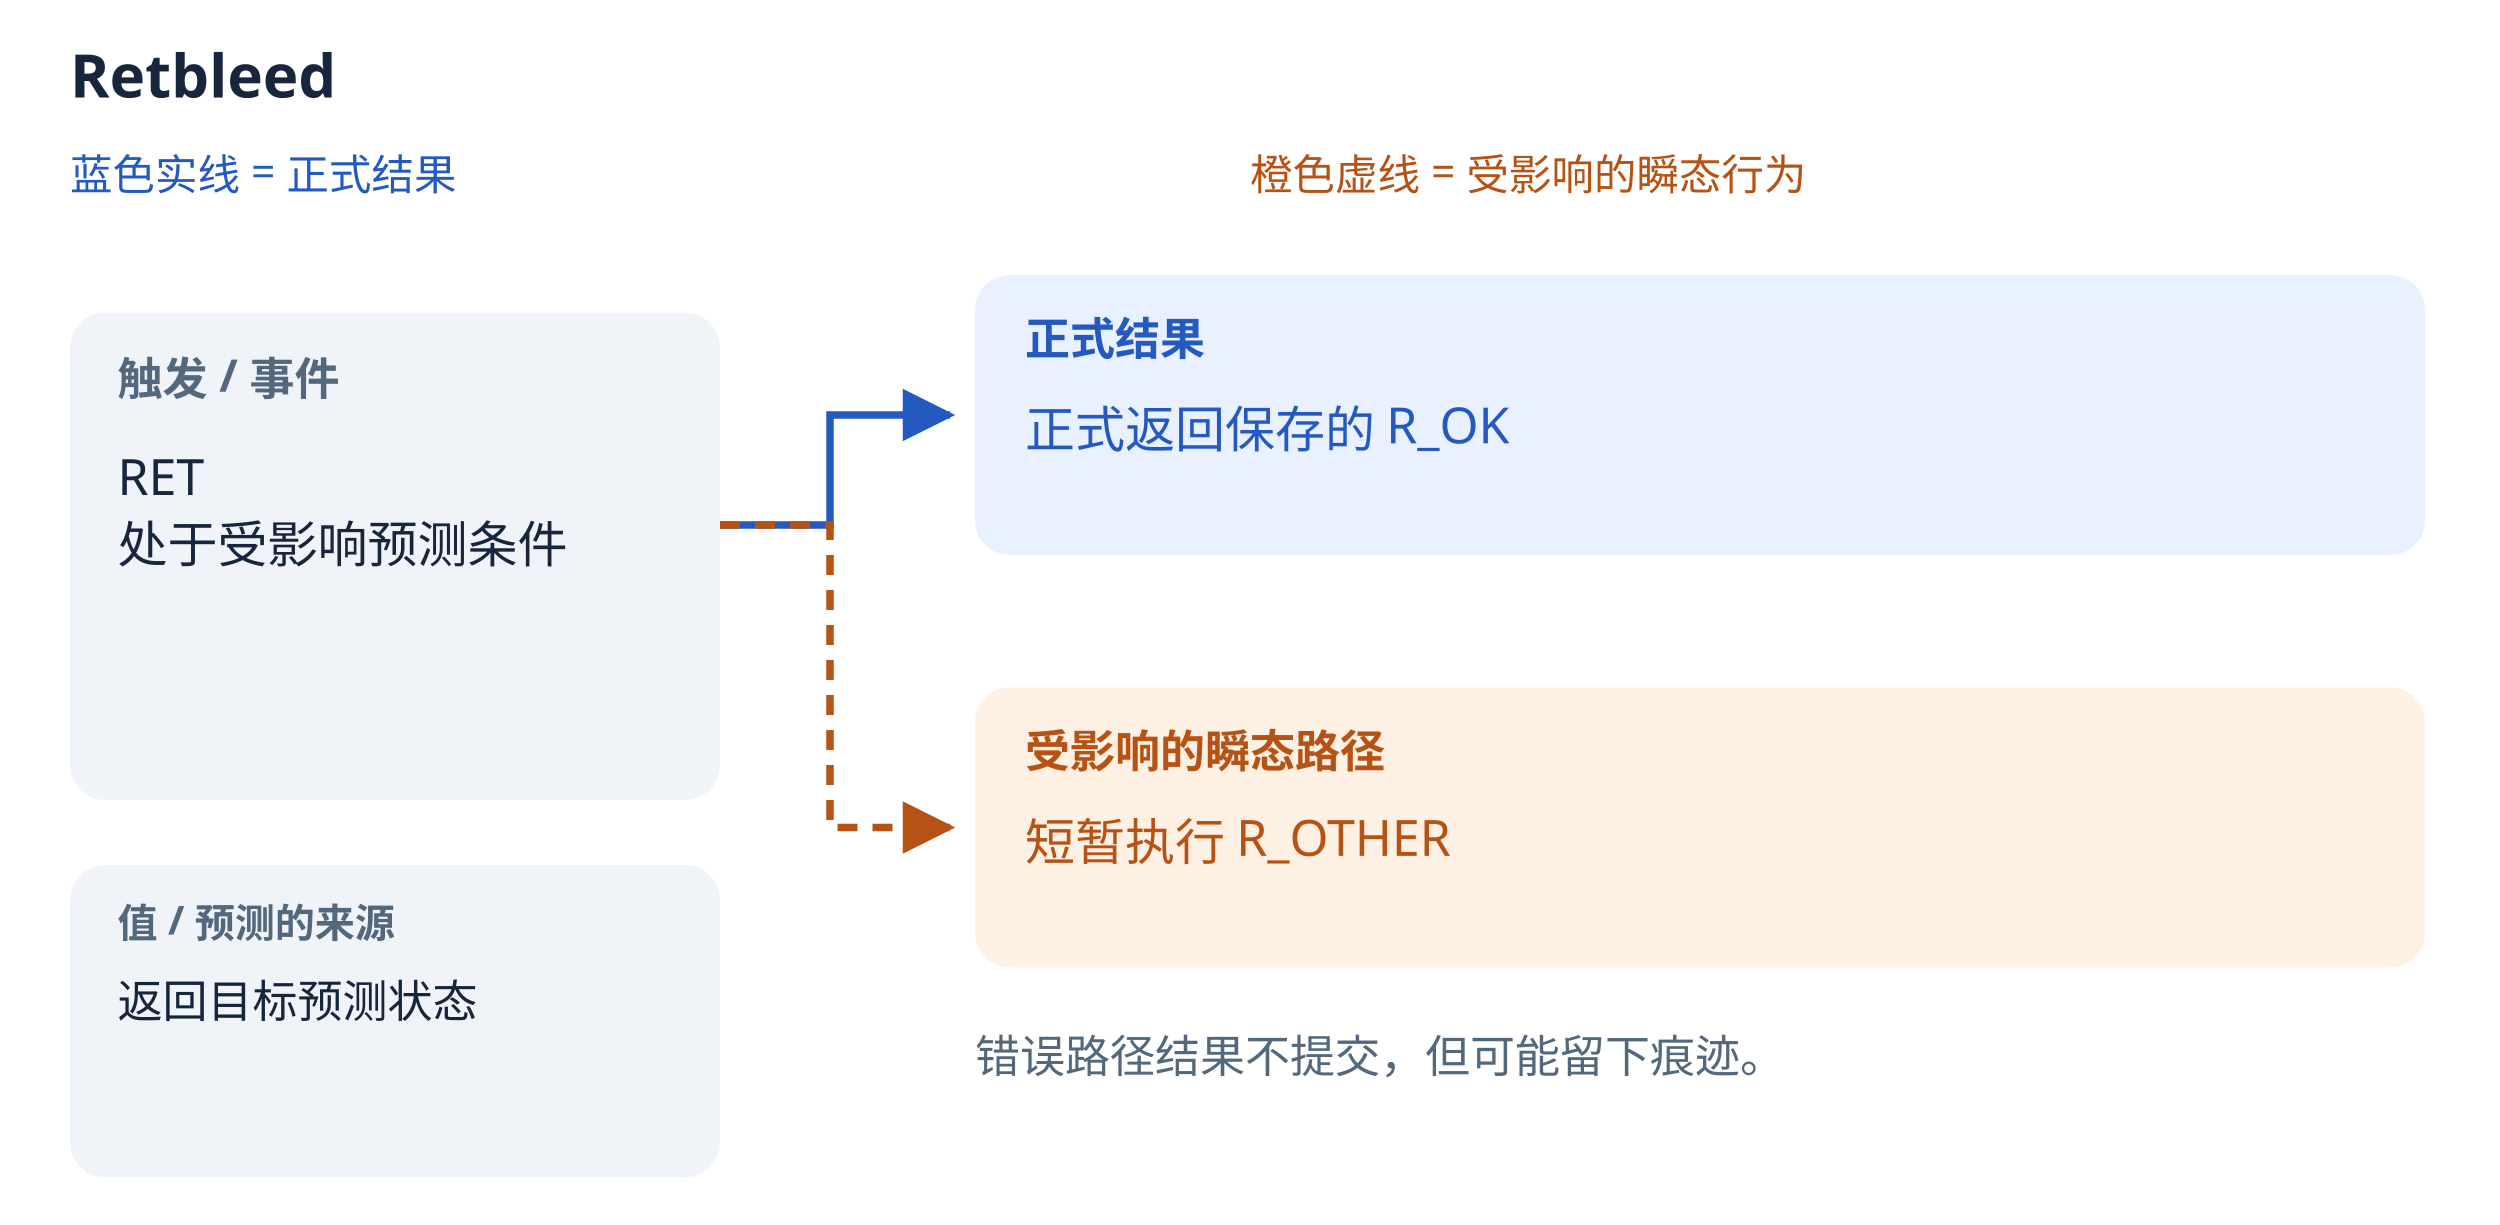
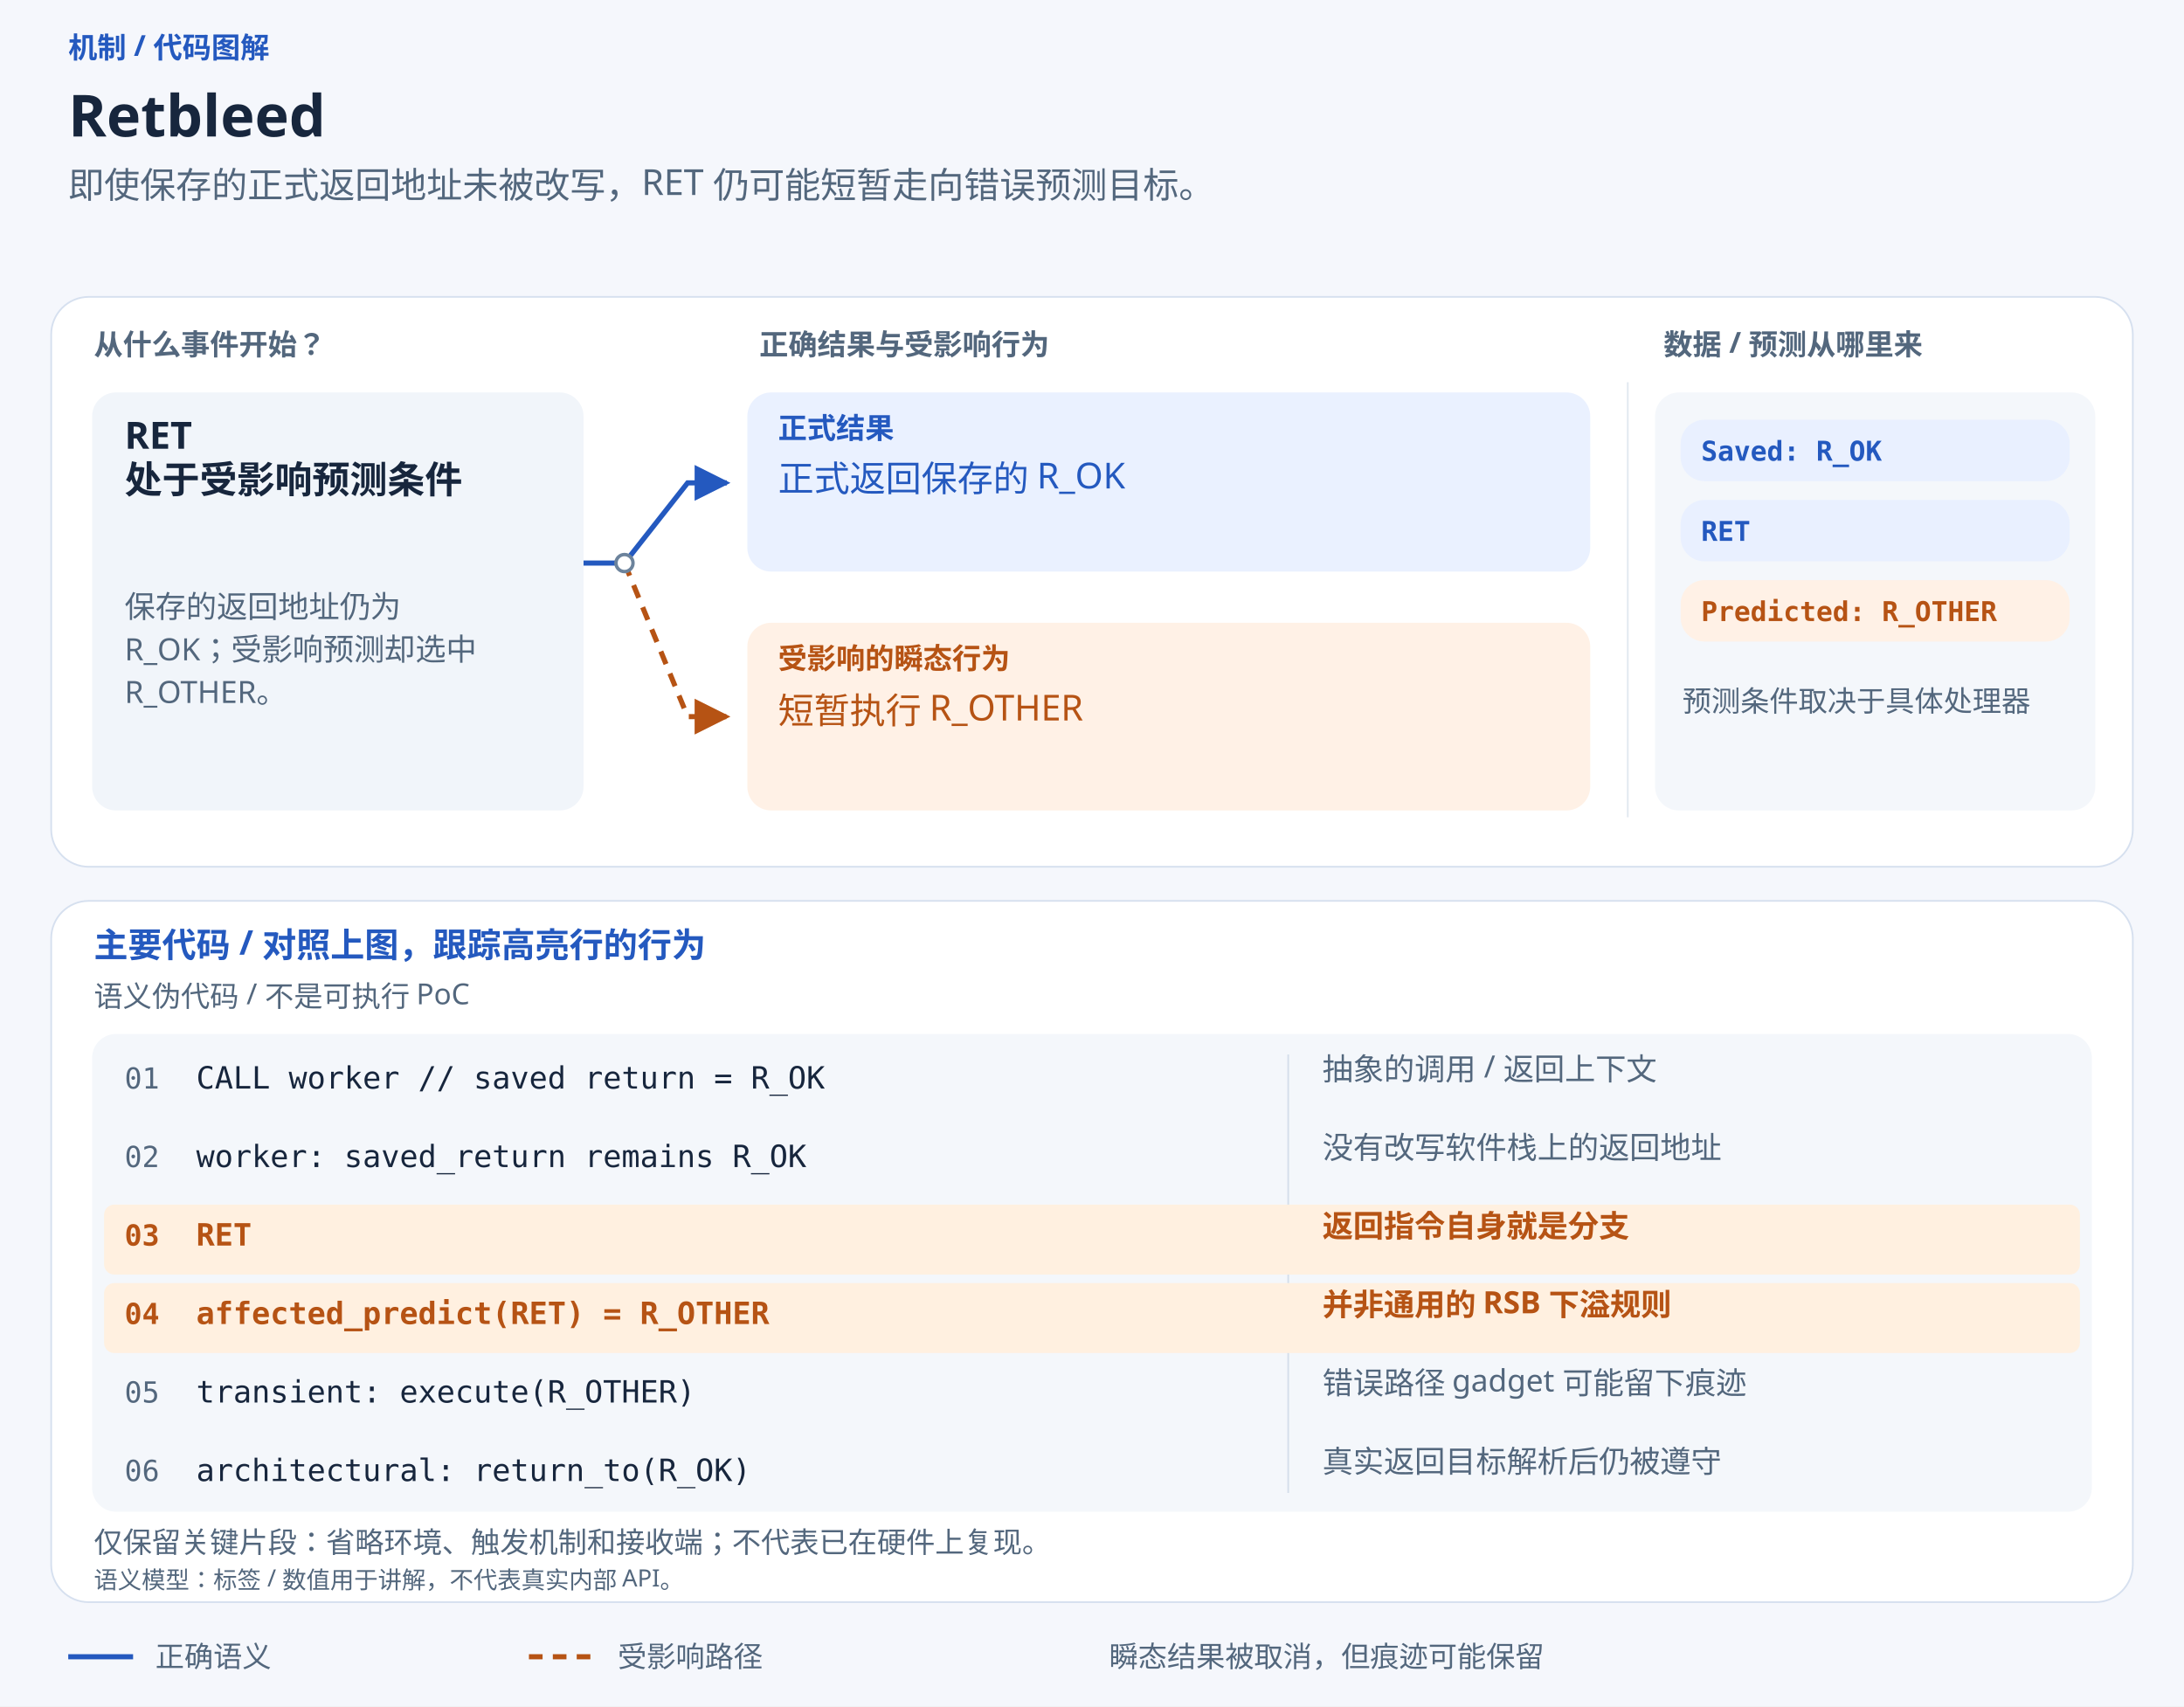
- <svg xmlns="http://www.w3.org/2000/svg" viewBox="0 0 1000 490" role="img" aria-labelledby="title desc">
+ <svg xmlns="http://www.w3.org/2000/svg" viewBox="0 0 1280 1000" role="img" aria-labelledby="title desc">
  <defs>
    <marker id="blue" viewBox="0 0 10 10" refX="9" refY="5" markerWidth="7" markerHeight="7" orient="auto">
      <path d="M0 0L10 5L0 10Z" fill="#2459bf" />
    </marker>
    <marker id="orange" viewBox="0 0 10 10" refX="9" refY="5" markerWidth="7" markerHeight="7" orient="auto">
      <path d="M0 0L10 5L0 10Z" fill="#b65314" />
    </marker>
  </defs>
-   <rect width="1000" height="490" fill="#fff" />
+   <rect width="1280" height="1000" fill="#f5f7fc" />
  <g font-family="system-ui, sans-serif">
-     <text x="28" y="39" font-size="24" fill="#17263d" font-weight="700">Retbleed</text>
-     <text x="28" y="76" font-size="17" fill="#2459bf">蓝色实线 = 正式结果</text>
-     <text x="500" y="76" font-size="17" fill="#b65314">橙色虚线 = 受影响的瞬态行为</text>
-     <rect x="28" y="125" width="260" height="195" rx="14" fill="#f0f4f9" />
-     <text x="47" y="158" font-size="18" fill="#53677d" font-weight="700">触发 / 事件</text>
-     <text x="47" y="198" font-size="20" fill="#17263d">RET</text>
-     <text x="47" y="225" font-size="20" fill="#17263d">处于受影响预测条件</text>
-     <rect x="390" y="110" width="580" height="112" rx="14" fill="#e9f0ff" />
-     <text x="410" y="142" font-size="18" fill="#2459bf" font-weight="700">正式结果</text>
-     <text x="410" y="179" font-size="20" fill="#2459bf">正式返回保存的 R_OK</text>
-     <rect x="390" y="275" width="580" height="112" rx="14" fill="#fff0e4" />
-     <text x="410" y="307" font-size="18" fill="#b65314" font-weight="700">受影响的瞬态路径</text>
-     <text x="410" y="344" font-size="20" fill="#b65314">短暂执行 R_OTHER</text>
-     <path d="M288 210H332V166H380" fill="none" stroke="#2459bf" stroke-width="3" marker-end="url(#blue)" />
-     <path d="M288 210H332V331H380" fill="none" stroke="#b65314" stroke-width="3" stroke-dasharray="8 6" marker-end="url(#orange)" />
-     <rect x="28" y="346" width="260" height="125" rx="14" fill="#f0f4f9" />
-     <text x="47" y="375" font-size="16" fill="#53677d" font-weight="700">值 / 预测的来源</text>
-     <text x="47" y="407" font-size="18" fill="#17263d">返回目标预测状态</text>
-     <text x="390" y="429" font-size="18" fill="#53677d">错误路径结果不提交，但可能留下痕迹。</text>
+     <text x="40" y="34" font-size="17" fill="#2459bf" font-weight="700">机制 / 代码图解</text>
+     <text x="40" y="80" font-size="34" fill="#17263d" font-weight="700">Retbleed</text>
+     <text x="40" y="116" font-size="21" fill="#53677d">即使保存的正式返回地址未被改写，RET 仍可能短暂走向错误预测目标。</text>
+     <rect x="30" y="174" width="1220" height="334" rx="22" fill="#fff" stroke="#d6e0ef" />
+     <text x="55" y="208" font-size="17" fill="#53677d" font-weight="700">从什么事件开始？</text>
+     <text x="445" y="208" font-size="17" fill="#53677d" font-weight="700">正确结果与受影响行为</text>
+     <text x="975" y="208" font-size="17" fill="#53677d" font-weight="700">数据 / 预测从哪里来</text>
+     <rect x="54" y="230" width="288" height="245" rx="14" fill="#f1f5fa" stroke="none" />
+     <text x="73" y="263" font-size="22" fill="#17263d" font-weight="700">RET</text>
+     <text x="73" y="289" font-size="22" fill="#17263d" font-weight="700">处于受影响预测条件</text>
+     <text x="73" y="362" font-size="18" fill="#53677d">保存的返回地址仍为</text>
+     <text x="73" y="387" font-size="18" fill="#53677d">R_OK；受影响预测却选中</text>
+     <text x="73" y="412" font-size="18" fill="#53677d">R_OTHER。</text>
+     <rect x="438" y="230" width="494" height="105" rx="14" fill="#eaf1ff" stroke="none" />
+     <text x="456" y="257" font-size="17" fill="#2459bf" font-weight="700">正式结果</text>
+     <text x="456" y="288" font-size="21" fill="#2459bf">正式返回保存的 R_OK</text>
+     <rect x="438" y="365" width="494" height="110" rx="14" fill="#fff1e6" stroke="none" />
+     <text x="456" y="392" font-size="17" fill="#b65314" font-weight="700">受影响的瞬态行为</text>
+     <text x="456" y="424" font-size="21" fill="#b65314">短暂执行 R_OTHER</text>
+     <path d="M342 330H366L403 283H426" fill="none" stroke="#2459bf" stroke-width="3" marker-end="url(#blue)" />
+     <path d="M366 330L403 420H426" fill="none" stroke="#b65314" stroke-width="3" stroke-dasharray="8 6" marker-end="url(#orange)" />
+     <circle cx="366" cy="330" r="5" fill="white" stroke="#6c839c" stroke-width="2" />
+     <path d="M954 224V479" stroke="#e1e8f0" />
+     <rect x="970" y="230" width="258" height="245" rx="14" fill="#f4f7fb" stroke="none" />
+     <rect x="985" y="246" width="228" height="36" rx="14" fill="#e9f0ff" stroke="none" />
+     <text x="997" y="270" font-size="16" fill="#2459bf" font-weight="700" font-family="ui-monospace, SFMono-Regular, Consolas, monospace">Saved: R_OK</text>
+     <rect x="985" y="293" width="228" height="36" rx="14" fill="#e9f0ff" stroke="none" />
+     <text x="997" y="317" font-size="16" fill="#2459bf" font-weight="700" font-family="ui-monospace, SFMono-Regular, Consolas, monospace">RET</text>
+     <rect x="985" y="340" width="228" height="36" rx="14" fill="#fff1e6" stroke="none" />
+     <text x="997" y="364" font-size="16" fill="#b65314" font-weight="700" font-family="ui-monospace, SFMono-Regular, Consolas, monospace">Predicted: R_OTHER</text>
+     <text x="986" y="417" font-size="17" fill="#53677d">预测条件取决于具体处理器</text>
+     <rect x="30" y="528" width="1220" height="411" rx="22" fill="#fff" stroke="#d6e0ef" />
+     <text x="55" y="561" font-size="20" fill="#2459bf" font-weight="700">主要代码 / 对照上图，跟踪高亮行的行为</text>
+     <text x="55" y="590" font-size="17" fill="#53677d">语义伪代码 / 不是可执行 PoC</text>
+     <rect x="54" y="606" width="1172" height="280" rx="14" fill="#f4f7fb" stroke="none" />
+     <path d="M755 618V875" stroke="#d5deeb" />
+     <text x="73" y="638" font-size="17" fill="#53677d" font-family="ui-monospace, SFMono-Regular, Consolas, monospace">01</text>
+     <text x="115" y="638" font-size="18" fill="#17263d" font-family="ui-monospace, SFMono-Regular, Consolas, monospace" class="code-line">CALL worker  // saved return = R_OK</text>
+     <text x="775" y="633" font-size="18" fill="#53677d">抽象的调用 / 返回上下文</text>
+     <text x="73" y="684" font-size="17" fill="#53677d" font-family="ui-monospace, SFMono-Regular, Consolas, monospace">02</text>
+     <text x="115" y="684" font-size="18" fill="#17263d" font-family="ui-monospace, SFMono-Regular, Consolas, monospace" class="code-line">worker: saved_return remains R_OK</text>
+     <text x="775" y="679" font-size="18" fill="#53677d">没有改写软件栈上的返回地址</text>
+     <rect x="61" y="706" width="1158" height="41" rx="6" fill="#fff0e0" stroke="none" class="code-highlight" />
+     <text x="73" y="730" font-size="17" fill="#b65314" font-weight="700" font-family="ui-monospace, SFMono-Regular, Consolas, monospace">03</text>
+     <text x="115" y="730" font-size="18" fill="#b65314" font-weight="700" font-family="ui-monospace, SFMono-Regular, Consolas, monospace" class="code-line">RET</text>
+     <text x="775" y="725" font-size="18" fill="#b65314" font-weight="700">返回指令自身就是分支</text>
+     <rect x="61" y="752" width="1158" height="41" rx="6" fill="#fff0e0" stroke="none" class="code-highlight" />
+     <text x="73" y="776" font-size="17" fill="#b65314" font-weight="700" font-family="ui-monospace, SFMono-Regular, Consolas, monospace">04</text>
+     <text x="115" y="776" font-size="18" fill="#b65314" font-weight="700" font-family="ui-monospace, SFMono-Regular, Consolas, monospace" class="code-line">affected_predict(RET) = R_OTHER</text>
+     <text x="775" y="771" font-size="18" fill="#b65314" font-weight="700">并非通用的 RSB 下溢规则</text>
+     <text x="73" y="822" font-size="17" fill="#53677d" font-family="ui-monospace, SFMono-Regular, Consolas, monospace">05</text>
+     <text x="115" y="822" font-size="18" fill="#17263d" font-family="ui-monospace, SFMono-Regular, Consolas, monospace" class="code-line">transient: execute(R_OTHER)</text>
+     <text x="775" y="817" font-size="18" fill="#53677d">错误路径 gadget 可能留下痕迹</text>
+     <text x="73" y="868" font-size="17" fill="#53677d" font-family="ui-monospace, SFMono-Regular, Consolas, monospace">06</text>
+     <text x="115" y="868" font-size="18" fill="#17263d" font-family="ui-monospace, SFMono-Regular, Consolas, monospace" class="code-line">architectural: return_to(R_OK)</text>
+     <text x="775" y="863" font-size="18" fill="#53677d">真实返回目标解析后仍被遵守</text>
+     <text x="55" y="910" font-size="17" fill="#53677d">仅保留关键片段：省略环境、触发机制和接收端；不代表已在硬件上复现。</text>
+     <text x="55" y="931" font-size="14" fill="#53677d">语义模型：标签 / 数值用于讲解，不代表真实内部 API。</text>
+     <path d="M40 971H78" stroke="#2459bf" stroke-width="3" />
+     <text x="91" y="977" font-size="17" fill="#53677d">正确语义</text>
+     <path d="M310 971H348" stroke="#b65314" stroke-width="3" stroke-dasharray="8 6" />
+     <text x="362" y="977" font-size="17" fill="#53677d">受影响路径</text>
+     <text x="650" y="977" font-size="17" fill="#53677d">瞬态结果被取消，但痕迹可能保留</text>
  </g>
</svg>
